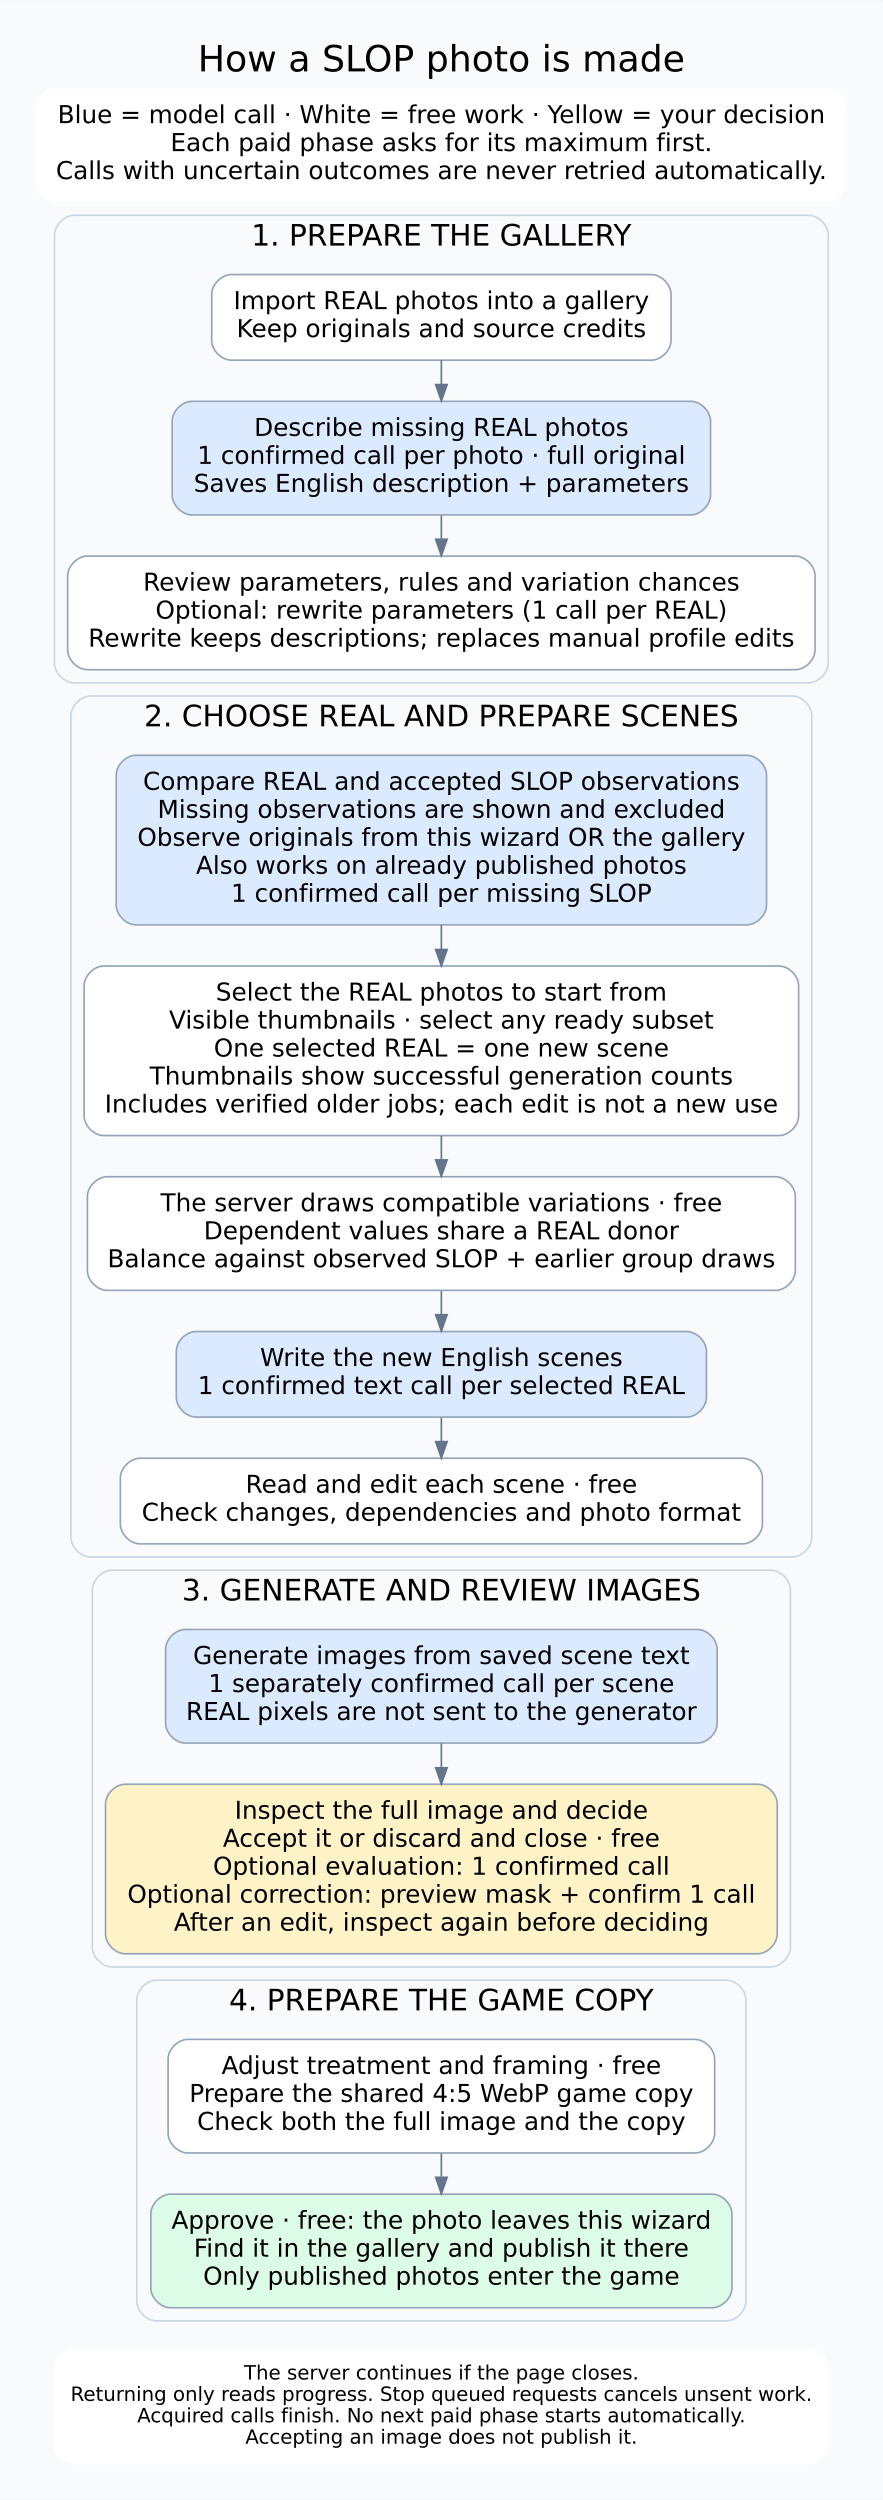
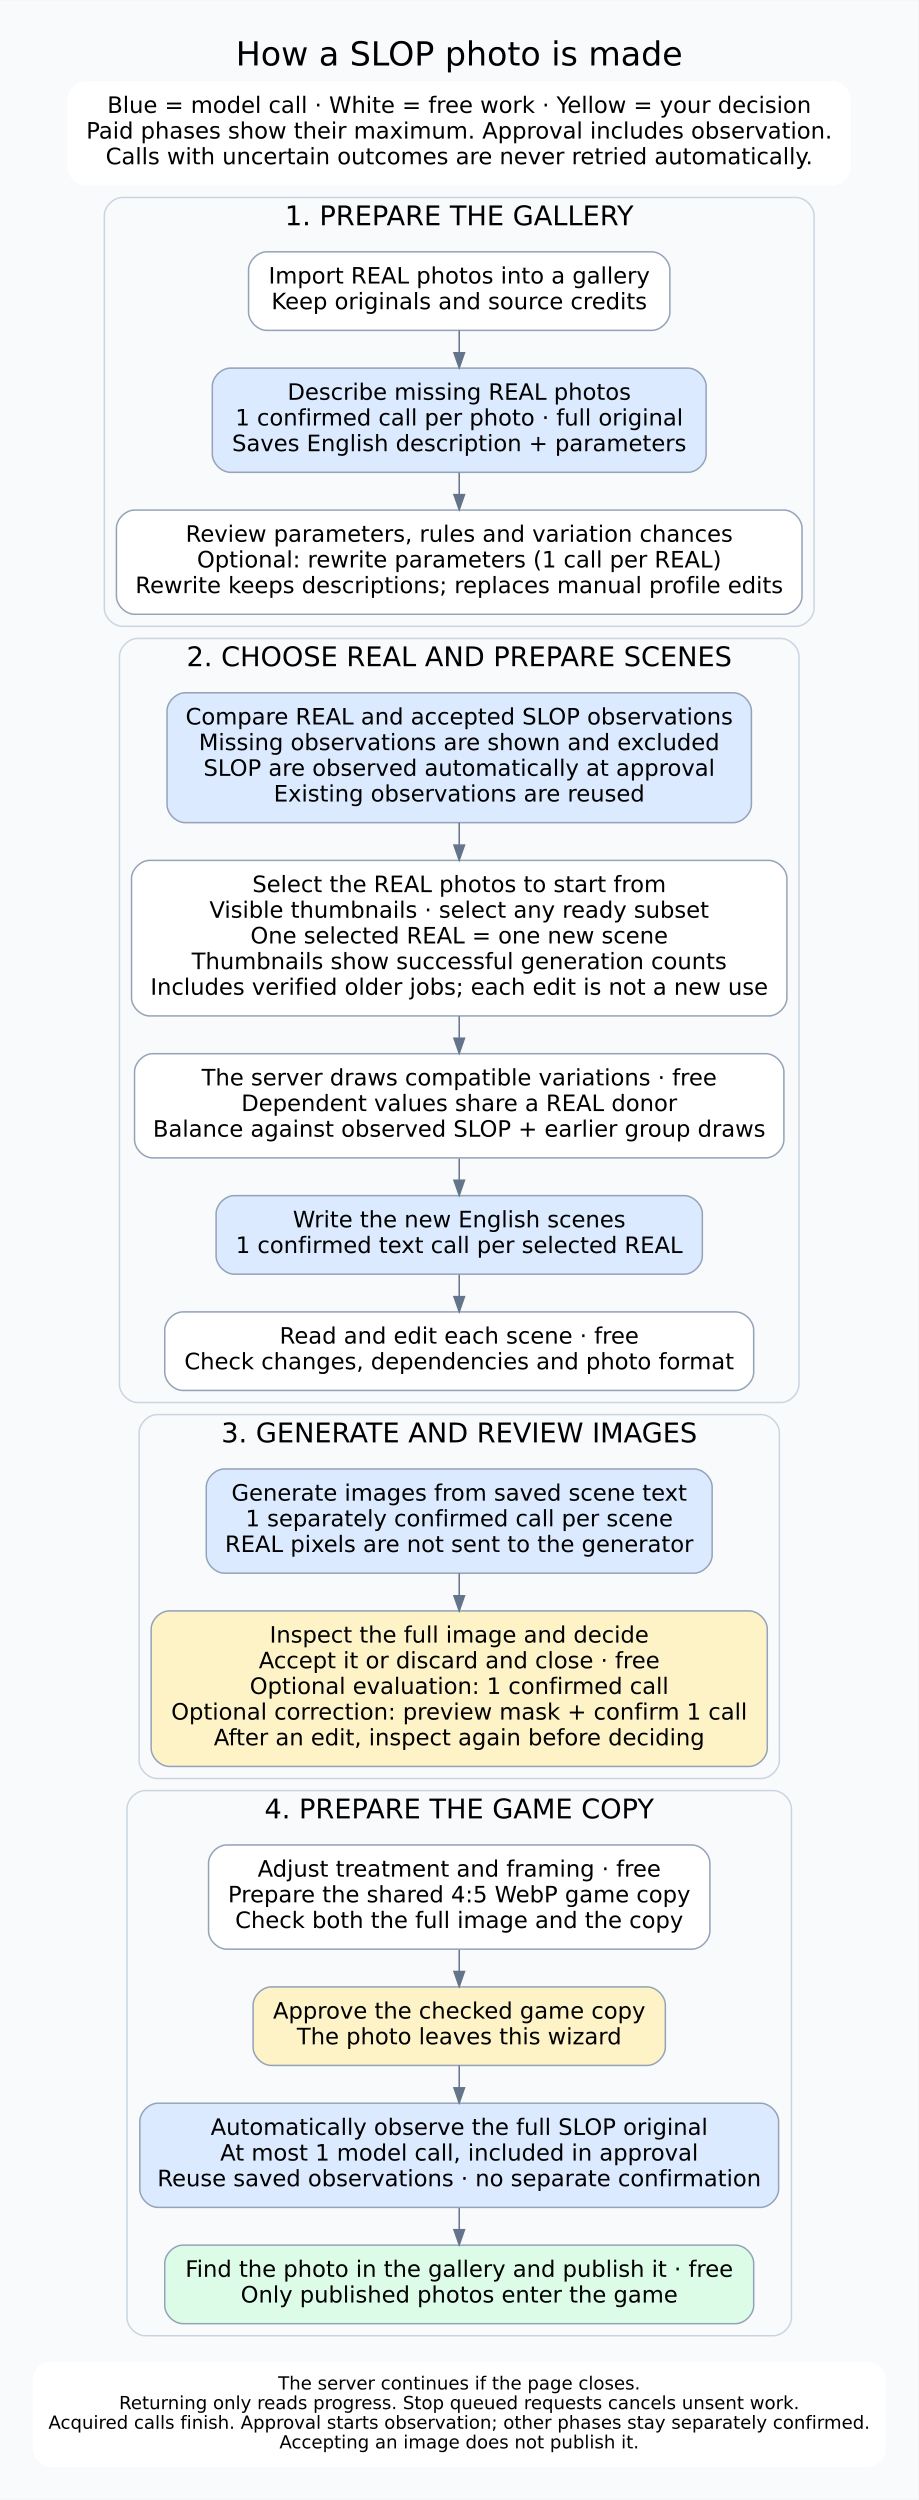
- <svg xmlns="http://www.w3.org/2000/svg" role="img" aria-label="How a SLOP photo is made" width="536pt" height="1518pt" viewBox="0.00 0.00 536.20 1518.20">
-   <g id="graph0" class="graph" transform="scale(1 1) rotate(0) translate(21.6 1496.6)">
-     <polygon fill="#f8fafc" stroke="transparent" points="-21.6,21.6 -21.6,-1496.6 514.6,-1496.6 514.6,21.6 -21.6,21.6" />
-     <text text-anchor="middle" x="246.5" y="-1453.4" font-family="DejaVu Sans" font-size="22.00">How a SLOP photo is made</text>
+ <svg xmlns="http://www.w3.org/2000/svg" role="img" aria-label="How a SLOP photo is made" width="608pt" height="1655pt" viewBox="0.00 0.00 608.20 1655.20">
+   <g id="graph0" class="graph" transform="scale(1 1) rotate(0) translate(21.6 1633.6)">
+     <polygon fill="#f8fafc" stroke="transparent" points="-21.6,21.6 -21.6,-1633.6 586.6,-1633.6 586.6,21.6 -21.6,21.6" />
+     <text text-anchor="middle" x="282.5" y="-1590.4" font-family="DejaVu Sans" font-size="22.00">How a SLOP photo is made</text>
    <g id="clust1" class="cluster">
-       <path fill="#f8fafc" stroke="#cbd5e1" d="M23.5,-1082C23.5,-1082 469.5,-1082 469.5,-1082 475.5,-1082 481.5,-1088 481.5,-1094 481.5,-1094 481.5,-1354 481.5,-1354 481.5,-1360 475.5,-1366 469.5,-1366 469.5,-1366 23.5,-1366 23.5,-1366 17.5,-1366 11.5,-1360 11.5,-1354 11.5,-1354 11.5,-1094 11.5,-1094 11.5,-1088 17.5,-1082 23.5,-1082" />
-       <text text-anchor="middle" x="246.5" y="-1347.6" font-family="DejaVu Sans" font-size="18.00">1. PREPARE THE GALLERY</text>
+       <path fill="#f8fafc" stroke="#cbd5e1" d="M59.5,-1219C59.5,-1219 505.5,-1219 505.5,-1219 511.5,-1219 517.5,-1225 517.5,-1231 517.5,-1231 517.5,-1491 517.5,-1491 517.5,-1497 511.5,-1503 505.5,-1503 505.5,-1503 59.5,-1503 59.5,-1503 53.5,-1503 47.5,-1497 47.5,-1491 47.5,-1491 47.5,-1231 47.5,-1231 47.5,-1225 53.5,-1219 59.5,-1219" />
+       <text text-anchor="middle" x="282.5" y="-1484.6" font-family="DejaVu Sans" font-size="18.00">1. PREPARE THE GALLERY</text>
    </g>
    <g id="clust2" class="cluster">
-       <path fill="#f8fafc" stroke="#cbd5e1" d="M33.5,-551C33.5,-551 459.5,-551 459.5,-551 465.5,-551 471.5,-557 471.5,-563 471.5,-563 471.5,-1062 471.5,-1062 471.5,-1068 465.5,-1074 459.5,-1074 459.5,-1074 33.5,-1074 33.5,-1074 27.5,-1074 21.5,-1068 21.5,-1062 21.5,-1062 21.5,-563 21.5,-563 21.5,-557 27.5,-551 33.5,-551" />
-       <text text-anchor="middle" x="246.5" y="-1055.6" font-family="DejaVu Sans" font-size="18.00">2. CHOOSE REAL AND PREPARE SCENES</text>
+       <path fill="#f8fafc" stroke="#cbd5e1" d="M69.5,-705C69.5,-705 495.5,-705 495.5,-705 501.5,-705 507.5,-711 507.5,-717 507.5,-717 507.5,-1199 507.5,-1199 507.5,-1205 501.5,-1211 495.5,-1211 495.5,-1211 69.5,-1211 69.5,-1211 63.5,-1211 57.5,-1205 57.5,-1199 57.5,-1199 57.5,-717 57.5,-717 57.5,-711 63.5,-705 69.5,-705" />
+       <text text-anchor="middle" x="282.5" y="-1192.6" font-family="DejaVu Sans" font-size="18.00">2. CHOOSE REAL AND PREPARE SCENES</text>
    </g>
    <g id="clust3" class="cluster">
-       <path fill="#f8fafc" stroke="#cbd5e1" d="M46.5,-302C46.5,-302 446.5,-302 446.5,-302 452.5,-302 458.5,-308 458.5,-314 458.5,-314 458.5,-531 458.5,-531 458.5,-537 452.5,-543 446.5,-543 446.5,-543 46.5,-543 46.5,-543 40.5,-543 34.5,-537 34.5,-531 34.5,-531 34.5,-314 34.5,-314 34.5,-308 40.5,-302 46.5,-302" />
-       <text text-anchor="middle" x="246.5" y="-524.6" font-family="DejaVu Sans" font-size="18.00">3. GENERATE AND REVIEW IMAGES</text>
+       <path fill="#f8fafc" stroke="#cbd5e1" d="M82.5,-456C82.5,-456 482.5,-456 482.5,-456 488.5,-456 494.5,-462 494.5,-468 494.5,-468 494.5,-685 494.5,-685 494.5,-691 488.5,-697 482.5,-697 482.5,-697 82.5,-697 82.5,-697 76.5,-697 70.5,-691 70.5,-685 70.5,-685 70.5,-468 70.5,-468 70.5,-462 76.5,-456 82.5,-456" />
+       <text text-anchor="middle" x="282.5" y="-678.6" font-family="DejaVu Sans" font-size="18.00">3. GENERATE AND REVIEW IMAGES</text>
    </g>
    <g id="clust4" class="cluster">
-       <path fill="#f8fafc" stroke="#cbd5e1" d="M73.5,-87C73.5,-87 419.5,-87 419.5,-87 425.5,-87 431.5,-93 431.5,-99 431.5,-99 431.5,-282 431.5,-282 431.5,-288 425.5,-294 419.5,-294 419.5,-294 73.5,-294 73.5,-294 67.5,-294 61.5,-288 61.5,-282 61.5,-282 61.5,-99 61.5,-99 61.5,-93 67.5,-87 73.5,-87" />
-       <text text-anchor="middle" x="246.5" y="-275.6" font-family="DejaVu Sans" font-size="18.00">4. PREPARE THE GAME COPY</text>
+       <path fill="#f8fafc" stroke="#cbd5e1" d="M74.5,-87C74.5,-87 490.5,-87 490.5,-87 496.5,-87 502.5,-93 502.5,-99 502.5,-99 502.5,-436 502.5,-436 502.5,-442 496.5,-448 490.5,-448 490.5,-448 74.5,-448 74.5,-448 68.5,-448 62.5,-442 62.5,-436 62.5,-436 62.5,-99 62.5,-99 62.5,-93 68.5,-87 74.5,-87" />
+       <text text-anchor="middle" x="282.5" y="-429.6" font-family="DejaVu Sans" font-size="18.00">4. PREPARE THE GAME COPY</text>
    </g>
    <g id="node1" class="node">
-       <path fill="white" stroke="transparent" d="M481,-1443C481,-1443 12,-1443 12,-1443 6,-1443 0,-1437 0,-1431 0,-1431 0,-1386 0,-1386 0,-1380 6,-1374 12,-1374 12,-1374 481,-1374 481,-1374 487,-1374 493,-1380 493,-1386 493,-1386 493,-1431 493,-1431 493,-1437 487,-1443 481,-1443" />
-       <text text-anchor="middle" x="246.5" y="-1422" font-family="DejaVu Sans" font-size="15.00">Blue = model call · White = free work · Yellow = your decision</text>
-       <text text-anchor="middle" x="246.5" y="-1405" font-family="DejaVu Sans" font-size="15.00">Each paid phase asks for its maximum first.</text>
-       <text text-anchor="middle" x="246.5" y="-1388" font-family="DejaVu Sans" font-size="15.00">Calls with uncertain outcomes are never retried automatically.</text>
+       <path fill="white" stroke="transparent" d="M530,-1580C530,-1580 35,-1580 35,-1580 29,-1580 23,-1574 23,-1568 23,-1568 23,-1523 23,-1523 23,-1517 29,-1511 35,-1511 35,-1511 530,-1511 530,-1511 536,-1511 542,-1517 542,-1523 542,-1523 542,-1568 542,-1568 542,-1574 536,-1580 530,-1580" />
+       <text text-anchor="middle" x="282.5" y="-1559" font-family="DejaVu Sans" font-size="15.00">Blue = model call · White = free work · Yellow = your decision</text>
+       <text text-anchor="middle" x="282.5" y="-1542" font-family="DejaVu Sans" font-size="15.00">Paid phases show their maximum. Approval includes observation.</text>
+       <text text-anchor="middle" x="282.5" y="-1525" font-family="DejaVu Sans" font-size="15.00">Calls with uncertain outcomes are never retried automatically.</text>
    </g>
    <g id="node2" class="node">
-       <path fill="white" stroke="#94a3b8" d="M374,-1330C374,-1330 119,-1330 119,-1330 113,-1330 107,-1324 107,-1318 107,-1318 107,-1290 107,-1290 107,-1284 113,-1278 119,-1278 119,-1278 374,-1278 374,-1278 380,-1278 386,-1284 386,-1290 386,-1290 386,-1318 386,-1318 386,-1324 380,-1330 374,-1330" />
-       <text text-anchor="middle" x="246.5" y="-1309" font-family="DejaVu Sans" font-size="15.00">Import REAL photos into a gallery</text>
-       <text text-anchor="middle" x="246.5" y="-1292" font-family="DejaVu Sans" font-size="15.00">Keep originals and source credits</text>
+       <path fill="white" stroke="#94a3b8" d="M410,-1467C410,-1467 155,-1467 155,-1467 149,-1467 143,-1461 143,-1455 143,-1455 143,-1427 143,-1427 143,-1421 149,-1415 155,-1415 155,-1415 410,-1415 410,-1415 416,-1415 422,-1421 422,-1427 422,-1427 422,-1455 422,-1455 422,-1461 416,-1467 410,-1467" />
+       <text text-anchor="middle" x="282.5" y="-1446" font-family="DejaVu Sans" font-size="15.00">Import REAL photos into a gallery</text>
+       <text text-anchor="middle" x="282.5" y="-1429" font-family="DejaVu Sans" font-size="15.00">Keep originals and source credits</text>
    </g>
    <g id="node3" class="node">
-       <path fill="#dbeafe" stroke="#94a3b8" d="M398,-1253C398,-1253 95,-1253 95,-1253 89,-1253 83,-1247 83,-1241 83,-1241 83,-1196 83,-1196 83,-1190 89,-1184 95,-1184 95,-1184 398,-1184 398,-1184 404,-1184 410,-1190 410,-1196 410,-1196 410,-1241 410,-1241 410,-1247 404,-1253 398,-1253" />
-       <text text-anchor="middle" x="246.5" y="-1232" font-family="DejaVu Sans" font-size="15.00">Describe missing REAL photos</text>
-       <text text-anchor="middle" x="246.5" y="-1215" font-family="DejaVu Sans" font-size="15.00">1 confirmed call per photo · full original</text>
-       <text text-anchor="middle" x="246.5" y="-1198" font-family="DejaVu Sans" font-size="15.00">Saves English description + parameters</text>
+       <path fill="#dbeafe" stroke="#94a3b8" d="M434,-1390C434,-1390 131,-1390 131,-1390 125,-1390 119,-1384 119,-1378 119,-1378 119,-1333 119,-1333 119,-1327 125,-1321 131,-1321 131,-1321 434,-1321 434,-1321 440,-1321 446,-1327 446,-1333 446,-1333 446,-1378 446,-1378 446,-1384 440,-1390 434,-1390" />
+       <text text-anchor="middle" x="282.5" y="-1369" font-family="DejaVu Sans" font-size="15.00">Describe missing REAL photos</text>
+       <text text-anchor="middle" x="282.5" y="-1352" font-family="DejaVu Sans" font-size="15.00">1 confirmed call per photo · full original</text>
+       <text text-anchor="middle" x="282.5" y="-1335" font-family="DejaVu Sans" font-size="15.00">Saves English description + parameters</text>
    </g>
    <g id="edge1" class="edge">
-       <path fill="none" stroke="#64748b" d="M246.5,-1277.95C246.5,-1273.33 246.5,-1268.38 246.5,-1263.39" />
-       <polygon fill="#64748b" stroke="#64748b" points="250,-1263.19 246.5,-1253.19 243,-1263.19 250,-1263.19" />
+       <path fill="none" stroke="#64748b" d="M282.5,-1414.95C282.5,-1410.33 282.5,-1405.38 282.5,-1400.39" />
+       <polygon fill="#64748b" stroke="#64748b" points="286,-1400.19 282.5,-1390.19 279,-1400.19 286,-1400.19" />
    </g>
    <g id="node4" class="node">
-       <path fill="white" stroke="#94a3b8" d="M461.5,-1159C461.5,-1159 31.5,-1159 31.5,-1159 25.5,-1159 19.5,-1153 19.5,-1147 19.5,-1147 19.5,-1102 19.5,-1102 19.5,-1096 25.5,-1090 31.5,-1090 31.5,-1090 461.5,-1090 461.5,-1090 467.5,-1090 473.5,-1096 473.5,-1102 473.5,-1102 473.5,-1147 473.5,-1147 473.5,-1153 467.5,-1159 461.5,-1159" />
-       <text text-anchor="middle" x="246.5" y="-1138" font-family="DejaVu Sans" font-size="15.00">Review parameters, rules and variation chances</text>
-       <text text-anchor="middle" x="246.5" y="-1121" font-family="DejaVu Sans" font-size="15.00">Optional: rewrite parameters (1 call per REAL)</text>
-       <text text-anchor="middle" x="246.5" y="-1104" font-family="DejaVu Sans" font-size="15.00">Rewrite keeps descriptions; replaces manual profile edits</text>
+       <path fill="white" stroke="#94a3b8" d="M497.5,-1296C497.5,-1296 67.5,-1296 67.5,-1296 61.5,-1296 55.5,-1290 55.5,-1284 55.5,-1284 55.5,-1239 55.5,-1239 55.5,-1233 61.5,-1227 67.5,-1227 67.5,-1227 497.5,-1227 497.5,-1227 503.5,-1227 509.5,-1233 509.5,-1239 509.5,-1239 509.5,-1284 509.5,-1284 509.5,-1290 503.5,-1296 497.5,-1296" />
+       <text text-anchor="middle" x="282.5" y="-1275" font-family="DejaVu Sans" font-size="15.00">Review parameters, rules and variation chances</text>
+       <text text-anchor="middle" x="282.5" y="-1258" font-family="DejaVu Sans" font-size="15.00">Optional: rewrite parameters (1 call per REAL)</text>
+       <text text-anchor="middle" x="282.5" y="-1241" font-family="DejaVu Sans" font-size="15.00">Rewrite keeps descriptions; replaces manual profile edits</text>
    </g>
    <g id="edge2" class="edge">
-       <path fill="none" stroke="#64748b" d="M246.5,-1183.76C246.5,-1179.14 246.5,-1174.34 246.5,-1169.56" />
-       <polygon fill="#64748b" stroke="#64748b" points="250,-1169.23 246.5,-1159.23 243,-1169.23 250,-1169.23" />
+       <path fill="none" stroke="#64748b" d="M282.5,-1320.76C282.5,-1316.14 282.5,-1311.34 282.5,-1306.56" />
+       <polygon fill="#64748b" stroke="#64748b" points="286,-1306.23 282.5,-1296.23 279,-1306.23 286,-1306.23" />
    </g>
    <g id="node6" class="node">
-       <path fill="#dbeafe" stroke="#94a3b8" d="M432,-1038C432,-1038 61,-1038 61,-1038 55,-1038 49,-1032 49,-1026 49,-1026 49,-947 49,-947 49,-941 55,-935 61,-935 61,-935 432,-935 432,-935 438,-935 444,-941 444,-947 444,-947 444,-1026 444,-1026 444,-1032 438,-1038 432,-1038" />
-       <text text-anchor="middle" x="246.5" y="-1017" font-family="DejaVu Sans" font-size="15.00">Compare REAL and accepted SLOP observations</text>
-       <text text-anchor="middle" x="246.5" y="-1000" font-family="DejaVu Sans" font-size="15.00">Missing observations are shown and excluded</text>
-       <text text-anchor="middle" x="246.5" y="-983" font-family="DejaVu Sans" font-size="15.00">Observe originals from this wizard OR the gallery</text>
-       <text text-anchor="middle" x="246.5" y="-966" font-family="DejaVu Sans" font-size="15.00">Also works on already published photos</text>
-       <text text-anchor="middle" x="246.5" y="-949" font-family="DejaVu Sans" font-size="15.00">1 confirmed call per missing SLOP</text>
+       <path fill="#dbeafe" stroke="#94a3b8" d="M464,-1175C464,-1175 101,-1175 101,-1175 95,-1175 89,-1169 89,-1163 89,-1163 89,-1101 89,-1101 89,-1095 95,-1089 101,-1089 101,-1089 464,-1089 464,-1089 470,-1089 476,-1095 476,-1101 476,-1101 476,-1163 476,-1163 476,-1169 470,-1175 464,-1175" />
+       <text text-anchor="middle" x="282.5" y="-1154" font-family="DejaVu Sans" font-size="15.00">Compare REAL and accepted SLOP observations</text>
+       <text text-anchor="middle" x="282.5" y="-1137" font-family="DejaVu Sans" font-size="15.00">Missing observations are shown and excluded</text>
+       <text text-anchor="middle" x="282.5" y="-1120" font-family="DejaVu Sans" font-size="15.00">SLOP are observed automatically at approval</text>
+       <text text-anchor="middle" x="282.5" y="-1103" font-family="DejaVu Sans" font-size="15.00">Existing observations are reused</text>
    </g>
    <g id="node5" class="node">
-       <path fill="white" stroke="#94a3b8" d="M451.5,-910C451.5,-910 41.5,-910 41.5,-910 35.5,-910 29.5,-904 29.5,-898 29.5,-898 29.5,-819 29.5,-819 29.5,-813 35.5,-807 41.5,-807 41.5,-807 451.5,-807 451.5,-807 457.5,-807 463.5,-813 463.5,-819 463.5,-819 463.5,-898 463.5,-898 463.5,-904 457.5,-910 451.5,-910" />
-       <text text-anchor="middle" x="246.5" y="-889" font-family="DejaVu Sans" font-size="15.00">Select the REAL photos to start from</text>
-       <text text-anchor="middle" x="246.5" y="-872" font-family="DejaVu Sans" font-size="15.00">Visible thumbnails · select any ready subset</text>
-       <text text-anchor="middle" x="246.5" y="-855" font-family="DejaVu Sans" font-size="15.00">One selected REAL = one new scene</text>
-       <text text-anchor="middle" x="246.5" y="-838" font-family="DejaVu Sans" font-size="15.00">Thumbnails show successful generation counts</text>
-       <text text-anchor="middle" x="246.5" y="-821" font-family="DejaVu Sans" font-size="15.00">Includes verified older jobs; each edit is not a new use</text>
+       <path fill="white" stroke="#94a3b8" d="M487.5,-1064C487.5,-1064 77.5,-1064 77.5,-1064 71.5,-1064 65.5,-1058 65.5,-1052 65.5,-1052 65.5,-973 65.5,-973 65.5,-967 71.5,-961 77.5,-961 77.5,-961 487.5,-961 487.5,-961 493.5,-961 499.5,-967 499.5,-973 499.5,-973 499.5,-1052 499.5,-1052 499.5,-1058 493.5,-1064 487.5,-1064" />
+       <text text-anchor="middle" x="282.5" y="-1043" font-family="DejaVu Sans" font-size="15.00">Select the REAL photos to start from</text>
+       <text text-anchor="middle" x="282.5" y="-1026" font-family="DejaVu Sans" font-size="15.00">Visible thumbnails · select any ready subset</text>
+       <text text-anchor="middle" x="282.5" y="-1009" font-family="DejaVu Sans" font-size="15.00">One selected REAL = one new scene</text>
+       <text text-anchor="middle" x="282.5" y="-992" font-family="DejaVu Sans" font-size="15.00">Thumbnails show successful generation counts</text>
+       <text text-anchor="middle" x="282.5" y="-975" font-family="DejaVu Sans" font-size="15.00">Includes verified older jobs; each edit is not a new use</text>
    </g>
    <g id="node7" class="node">
-       <path fill="white" stroke="#94a3b8" d="M449.5,-782C449.5,-782 43.5,-782 43.5,-782 37.5,-782 31.5,-776 31.5,-770 31.5,-770 31.5,-725 31.5,-725 31.5,-719 37.5,-713 43.5,-713 43.5,-713 449.5,-713 449.5,-713 455.5,-713 461.5,-719 461.5,-725 461.5,-725 461.5,-770 461.5,-770 461.5,-776 455.5,-782 449.5,-782" />
-       <text text-anchor="middle" x="246.5" y="-761" font-family="DejaVu Sans" font-size="15.00">The server draws compatible variations · free</text>
-       <text text-anchor="middle" x="246.5" y="-744" font-family="DejaVu Sans" font-size="15.00">Dependent values share a REAL donor</text>
-       <text text-anchor="middle" x="246.5" y="-727" font-family="DejaVu Sans" font-size="15.00">Balance against observed SLOP + earlier group draws</text>
+       <path fill="white" stroke="#94a3b8" d="M485.5,-936C485.5,-936 79.5,-936 79.5,-936 73.5,-936 67.5,-930 67.5,-924 67.5,-924 67.5,-879 67.5,-879 67.5,-873 73.5,-867 79.5,-867 79.5,-867 485.5,-867 485.5,-867 491.5,-867 497.5,-873 497.5,-879 497.5,-879 497.5,-924 497.5,-924 497.5,-930 491.5,-936 485.5,-936" />
+       <text text-anchor="middle" x="282.5" y="-915" font-family="DejaVu Sans" font-size="15.00">The server draws compatible variations · free</text>
+       <text text-anchor="middle" x="282.5" y="-898" font-family="DejaVu Sans" font-size="15.00">Dependent values share a REAL donor</text>
+       <text text-anchor="middle" x="282.5" y="-881" font-family="DejaVu Sans" font-size="15.00">Balance against observed SLOP + earlier group draws</text>
    </g>
    <g id="edge4" class="edge">
-       <path fill="none" stroke="#64748b" d="M246.5,-806.83C246.5,-802.01 246.5,-797.15 246.5,-792.4" />
-       <polygon fill="#64748b" stroke="#64748b" points="250,-792.24 246.5,-782.24 243,-792.24 250,-792.24" />
+       <path fill="none" stroke="#64748b" d="M282.5,-960.83C282.5,-956.01 282.5,-951.15 282.5,-946.4" />
+       <polygon fill="#64748b" stroke="#64748b" points="286,-946.24 282.5,-936.24 279,-946.24 286,-946.24" />
    </g>
    <g id="edge3" class="edge">
-       <path fill="none" stroke="#64748b" d="M246.5,-934.98C246.5,-930.1 246.5,-925.12 246.5,-920.15" />
-       <polygon fill="#64748b" stroke="#64748b" points="250,-920.03 246.5,-910.03 243,-920.03 250,-920.03" />
+       <path fill="none" stroke="#64748b" d="M282.5,-1088.91C282.5,-1084.14 282.5,-1079.21 282.5,-1074.26" />
+       <polygon fill="#64748b" stroke="#64748b" points="286,-1074.12 282.5,-1064.12 279,-1074.12 286,-1074.12" />
    </g>
    <g id="node8" class="node">
-       <path fill="#dbeafe" stroke="#94a3b8" d="M395.5,-688C395.5,-688 97.5,-688 97.5,-688 91.5,-688 85.5,-682 85.5,-676 85.5,-676 85.5,-648 85.5,-648 85.5,-642 91.5,-636 97.5,-636 97.5,-636 395.5,-636 395.5,-636 401.5,-636 407.5,-642 407.5,-648 407.5,-648 407.5,-676 407.5,-676 407.5,-682 401.5,-688 395.5,-688" />
-       <text text-anchor="middle" x="246.5" y="-667" font-family="DejaVu Sans" font-size="15.00">Write the new English scenes</text>
-       <text text-anchor="middle" x="246.5" y="-650" font-family="DejaVu Sans" font-size="15.00">1 confirmed text call per selected REAL</text>
+       <path fill="#dbeafe" stroke="#94a3b8" d="M431.5,-842C431.5,-842 133.5,-842 133.5,-842 127.5,-842 121.5,-836 121.5,-830 121.5,-830 121.5,-802 121.5,-802 121.5,-796 127.5,-790 133.5,-790 133.5,-790 431.5,-790 431.5,-790 437.5,-790 443.5,-796 443.5,-802 443.5,-802 443.5,-830 443.5,-830 443.5,-836 437.5,-842 431.5,-842" />
+       <text text-anchor="middle" x="282.5" y="-821" font-family="DejaVu Sans" font-size="15.00">Write the new English scenes</text>
+       <text text-anchor="middle" x="282.5" y="-804" font-family="DejaVu Sans" font-size="15.00">1 confirmed text call per selected REAL</text>
    </g>
    <g id="edge5" class="edge">
-       <path fill="none" stroke="#64748b" d="M246.5,-712.54C246.5,-707.84 246.5,-703 246.5,-698.28" />
-       <polygon fill="#64748b" stroke="#64748b" points="250,-698.22 246.5,-688.22 243,-698.22 250,-698.22" />
+       <path fill="none" stroke="#64748b" d="M282.5,-866.54C282.5,-861.84 282.5,-857 282.5,-852.28" />
+       <polygon fill="#64748b" stroke="#64748b" points="286,-852.22 282.5,-842.22 279,-852.22 286,-852.22" />
    </g>
    <g id="node9" class="node">
-       <path fill="white" stroke="#94a3b8" d="M429.5,-611C429.5,-611 63.5,-611 63.5,-611 57.5,-611 51.5,-605 51.5,-599 51.5,-599 51.5,-571 51.5,-571 51.5,-565 57.5,-559 63.5,-559 63.5,-559 429.5,-559 429.5,-559 435.5,-559 441.5,-565 441.5,-571 441.5,-571 441.5,-599 441.5,-599 441.5,-605 435.5,-611 429.5,-611" />
-       <text text-anchor="middle" x="246.5" y="-590" font-family="DejaVu Sans" font-size="15.00">Read and edit each scene · free</text>
-       <text text-anchor="middle" x="246.5" y="-573" font-family="DejaVu Sans" font-size="15.00">Check changes, dependencies and photo format</text>
+       <path fill="white" stroke="#94a3b8" d="M465.5,-765C465.5,-765 99.5,-765 99.5,-765 93.5,-765 87.5,-759 87.5,-753 87.5,-753 87.5,-725 87.5,-725 87.5,-719 93.5,-713 99.5,-713 99.5,-713 465.5,-713 465.5,-713 471.5,-713 477.5,-719 477.5,-725 477.5,-725 477.5,-753 477.5,-753 477.5,-759 471.5,-765 465.5,-765" />
+       <text text-anchor="middle" x="282.5" y="-744" font-family="DejaVu Sans" font-size="15.00">Read and edit each scene · free</text>
+       <text text-anchor="middle" x="282.5" y="-727" font-family="DejaVu Sans" font-size="15.00">Check changes, dependencies and photo format</text>
    </g>
    <g id="edge6" class="edge">
-       <path fill="none" stroke="#64748b" d="M246.5,-635.61C246.5,-631.04 246.5,-626.2 246.5,-621.41" />
-       <polygon fill="#64748b" stroke="#64748b" points="250,-621.11 246.5,-611.11 243,-621.11 250,-621.11" />
+       <path fill="none" stroke="#64748b" d="M282.5,-789.61C282.5,-785.04 282.5,-780.2 282.5,-775.41" />
+       <polygon fill="#64748b" stroke="#64748b" points="286,-775.11 282.5,-765.11 279,-775.11 286,-775.11" />
    </g>
    <g id="node10" class="node">
-       <path fill="#dbeafe" stroke="#94a3b8" d="M402,-507C402,-507 91,-507 91,-507 85,-507 79,-501 79,-495 79,-495 79,-450 79,-450 79,-444 85,-438 91,-438 91,-438 402,-438 402,-438 408,-438 414,-444 414,-450 414,-450 414,-495 414,-495 414,-501 408,-507 402,-507" />
-       <text text-anchor="middle" x="246.5" y="-486" font-family="DejaVu Sans" font-size="15.00">Generate images from saved scene text</text>
-       <text text-anchor="middle" x="246.5" y="-469" font-family="DejaVu Sans" font-size="15.00">1 separately confirmed call per scene</text>
-       <text text-anchor="middle" x="246.5" y="-452" font-family="DejaVu Sans" font-size="15.00">REAL pixels are not sent to the generator</text>
+       <path fill="#dbeafe" stroke="#94a3b8" d="M438,-661C438,-661 127,-661 127,-661 121,-661 115,-655 115,-649 115,-649 115,-604 115,-604 115,-598 121,-592 127,-592 127,-592 438,-592 438,-592 444,-592 450,-598 450,-604 450,-604 450,-649 450,-649 450,-655 444,-661 438,-661" />
+       <text text-anchor="middle" x="282.5" y="-640" font-family="DejaVu Sans" font-size="15.00">Generate images from saved scene text</text>
+       <text text-anchor="middle" x="282.5" y="-623" font-family="DejaVu Sans" font-size="15.00">1 separately confirmed call per scene</text>
+       <text text-anchor="middle" x="282.5" y="-606" font-family="DejaVu Sans" font-size="15.00">REAL pixels are not sent to the generator</text>
    </g>
    <g id="node11" class="node">
-       <path fill="#fef3c7" stroke="#94a3b8" d="M438.5,-413C438.5,-413 54.5,-413 54.5,-413 48.5,-413 42.5,-407 42.5,-401 42.5,-401 42.5,-322 42.5,-322 42.5,-316 48.5,-310 54.5,-310 54.5,-310 438.5,-310 438.5,-310 444.5,-310 450.5,-316 450.5,-322 450.5,-322 450.5,-401 450.5,-401 450.5,-407 444.5,-413 438.5,-413" />
-       <text text-anchor="middle" x="246.5" y="-392" font-family="DejaVu Sans" font-size="15.00">Inspect the full image and decide</text>
-       <text text-anchor="middle" x="246.5" y="-375" font-family="DejaVu Sans" font-size="15.00">Accept it or discard and close · free</text>
-       <text text-anchor="middle" x="246.5" y="-358" font-family="DejaVu Sans" font-size="15.00">Optional evaluation: 1 confirmed call</text>
-       <text text-anchor="middle" x="246.5" y="-341" font-family="DejaVu Sans" font-size="15.00">Optional correction: preview mask + confirm 1 call</text>
-       <text text-anchor="middle" x="246.5" y="-324" font-family="DejaVu Sans" font-size="15.00">After an edit, inspect again before deciding</text>
+       <path fill="#fef3c7" stroke="#94a3b8" d="M474.5,-567C474.5,-567 90.5,-567 90.5,-567 84.5,-567 78.5,-561 78.5,-555 78.5,-555 78.5,-476 78.5,-476 78.5,-470 84.5,-464 90.5,-464 90.5,-464 474.5,-464 474.5,-464 480.5,-464 486.5,-470 486.5,-476 486.5,-476 486.5,-555 486.5,-555 486.5,-561 480.5,-567 474.5,-567" />
+       <text text-anchor="middle" x="282.5" y="-546" font-family="DejaVu Sans" font-size="15.00">Inspect the full image and decide</text>
+       <text text-anchor="middle" x="282.5" y="-529" font-family="DejaVu Sans" font-size="15.00">Accept it or discard and close · free</text>
+       <text text-anchor="middle" x="282.5" y="-512" font-family="DejaVu Sans" font-size="15.00">Optional evaluation: 1 confirmed call</text>
+       <text text-anchor="middle" x="282.5" y="-495" font-family="DejaVu Sans" font-size="15.00">Optional correction: preview mask + confirm 1 call</text>
+       <text text-anchor="middle" x="282.5" y="-478" font-family="DejaVu Sans" font-size="15.00">After an edit, inspect again before deciding</text>
    </g>
    <g id="edge7" class="edge">
-       <path fill="none" stroke="#64748b" d="M246.5,-437.91C246.5,-433.23 246.5,-428.31 246.5,-423.31" />
-       <polygon fill="#64748b" stroke="#64748b" points="250,-423.02 246.5,-413.02 243,-423.02 250,-423.02" />
+       <path fill="none" stroke="#64748b" d="M282.5,-591.91C282.5,-587.23 282.5,-582.31 282.5,-577.31" />
+       <polygon fill="#64748b" stroke="#64748b" points="286,-577.02 282.5,-567.02 279,-577.02 286,-577.02" />
    </g>
    <g id="node12" class="node">
-       <path fill="white" stroke="#94a3b8" d="M400.5,-258C400.5,-258 92.5,-258 92.5,-258 86.5,-258 80.5,-252 80.5,-246 80.5,-246 80.5,-201 80.5,-201 80.5,-195 86.5,-189 92.5,-189 92.5,-189 400.5,-189 400.5,-189 406.5,-189 412.5,-195 412.5,-201 412.5,-201 412.5,-246 412.5,-246 412.5,-252 406.5,-258 400.5,-258" />
-       <text text-anchor="middle" x="246.5" y="-237" font-family="DejaVu Sans" font-size="15.00">Adjust treatment and framing · free</text>
-       <text text-anchor="middle" x="246.5" y="-220" font-family="DejaVu Sans" font-size="15.00">Prepare the shared 4:5 WebP game copy</text>
-       <text text-anchor="middle" x="246.5" y="-203" font-family="DejaVu Sans" font-size="15.00">Check both the full image and the copy</text>
+       <path fill="white" stroke="#94a3b8" d="M436.5,-412C436.5,-412 128.5,-412 128.5,-412 122.5,-412 116.5,-406 116.5,-400 116.5,-400 116.5,-355 116.5,-355 116.5,-349 122.5,-343 128.5,-343 128.5,-343 436.5,-343 436.5,-343 442.5,-343 448.5,-349 448.5,-355 448.5,-355 448.5,-400 448.5,-400 448.5,-406 442.5,-412 436.5,-412" />
+       <text text-anchor="middle" x="282.5" y="-391" font-family="DejaVu Sans" font-size="15.00">Adjust treatment and framing · free</text>
+       <text text-anchor="middle" x="282.5" y="-374" font-family="DejaVu Sans" font-size="15.00">Prepare the shared 4:5 WebP game copy</text>
+       <text text-anchor="middle" x="282.5" y="-357" font-family="DejaVu Sans" font-size="15.00">Check both the full image and the copy</text>
    </g>
    <g id="node13" class="node">
-       <path fill="#dcfce7" stroke="#94a3b8" d="M411,-164C411,-164 82,-164 82,-164 76,-164 70,-158 70,-152 70,-152 70,-107 70,-107 70,-101 76,-95 82,-95 82,-95 411,-95 411,-95 417,-95 423,-101 423,-107 423,-107 423,-152 423,-152 423,-158 417,-164 411,-164" />
-       <text text-anchor="middle" x="246.5" y="-143" font-family="DejaVu Sans" font-size="15.00">Approve · free: the photo leaves this wizard</text>
-       <text text-anchor="middle" x="246.5" y="-126" font-family="DejaVu Sans" font-size="15.00">Find it in the gallery and publish it there</text>
-       <text text-anchor="middle" x="246.5" y="-109" font-family="DejaVu Sans" font-size="15.00">Only published photos enter the game</text>
+       <path fill="#fef3c7" stroke="#94a3b8" d="M407,-318C407,-318 158,-318 158,-318 152,-318 146,-312 146,-306 146,-306 146,-278 146,-278 146,-272 152,-266 158,-266 158,-266 407,-266 407,-266 413,-266 419,-272 419,-278 419,-278 419,-306 419,-306 419,-312 413,-318 407,-318" />
+       <text text-anchor="middle" x="282.5" y="-297" font-family="DejaVu Sans" font-size="15.00">Approve the checked game copy</text>
+       <text text-anchor="middle" x="282.5" y="-280" font-family="DejaVu Sans" font-size="15.00">The photo leaves this wizard</text>
    </g>
    <g id="edge8" class="edge">
-       <path fill="none" stroke="#64748b" d="M246.5,-188.76C246.5,-184.14 246.5,-179.34 246.5,-174.56" />
-       <polygon fill="#64748b" stroke="#64748b" points="250,-174.23 246.5,-164.23 243,-174.23 250,-174.23" />
+       <path fill="none" stroke="#64748b" d="M282.5,-342.54C282.5,-337.84 282.5,-333 282.5,-328.28" />
+       <polygon fill="#64748b" stroke="#64748b" points="286,-328.22 282.5,-318.22 279,-328.22 286,-328.22" />
    </g>
    <g id="node14" class="node">
-       <path fill="white" stroke="transparent" d="M470,-70C470,-70 23,-70 23,-70 17,-70 11,-64 11,-58 11,-58 11,-12 11,-12 11,-6 17,0 23,0 23,0 470,0 470,0 476,0 482,-6 482,-12 482,-12 482,-58 482,-58 482,-64 476,-70 470,-70" />
-       <text text-anchor="middle" x="246.5" y="-51.4" font-family="DejaVu Sans" font-size="12.00">The server continues if the page closes.</text>
-       <text text-anchor="middle" x="246.5" y="-38.4" font-family="DejaVu Sans" font-size="12.00">Returning only reads progress. Stop queued requests cancels unsent work.</text>
-       <text text-anchor="middle" x="246.5" y="-25.4" font-family="DejaVu Sans" font-size="12.00">Acquired calls finish. No next paid phase starts automatically.</text>
-       <text text-anchor="middle" x="246.5" y="-12.4" font-family="DejaVu Sans" font-size="12.00">Accepting an image does not publish it.</text>
+       <path fill="#dbeafe" stroke="#94a3b8" d="M482,-241C482,-241 83,-241 83,-241 77,-241 71,-235 71,-229 71,-229 71,-184 71,-184 71,-178 77,-172 83,-172 83,-172 482,-172 482,-172 488,-172 494,-178 494,-184 494,-184 494,-229 494,-229 494,-235 488,-241 482,-241" />
+       <text text-anchor="middle" x="282.5" y="-220" font-family="DejaVu Sans" font-size="15.00">Automatically observe the full SLOP original</text>
+       <text text-anchor="middle" x="282.5" y="-203" font-family="DejaVu Sans" font-size="15.00">At most 1 model call, included in approval</text>
+       <text text-anchor="middle" x="282.5" y="-186" font-family="DejaVu Sans" font-size="15.00">Reuse saved observations · no separate confirmation</text>
+     </g>
+     <g id="edge9" class="edge">
+       <path fill="none" stroke="#64748b" d="M282.5,-265.95C282.5,-261.33 282.5,-256.38 282.5,-251.39" />
+       <polygon fill="#64748b" stroke="#64748b" points="286,-251.19 282.5,-241.19 279,-251.19 286,-251.19" />
+     </g>
+     <g id="node15" class="node">
+       <path fill="#dcfce7" stroke="#94a3b8" d="M465.5,-147C465.5,-147 99.5,-147 99.5,-147 93.5,-147 87.5,-141 87.5,-135 87.5,-135 87.5,-107 87.5,-107 87.5,-101 93.5,-95 99.5,-95 99.5,-95 465.5,-95 465.5,-95 471.5,-95 477.5,-101 477.5,-107 477.5,-107 477.5,-135 477.5,-135 477.5,-141 471.5,-147 465.5,-147" />
+       <text text-anchor="middle" x="282.5" y="-126" font-family="DejaVu Sans" font-size="15.00">Find the photo in the gallery and publish it · free</text>
+       <text text-anchor="middle" x="282.5" y="-109" font-family="DejaVu Sans" font-size="15.00">Only published photos enter the game</text>
+     </g>
+     <g id="edge10" class="edge">
+       <path fill="none" stroke="#64748b" d="M282.5,-171.54C282.5,-166.84 282.5,-162 282.5,-157.28" />
+       <polygon fill="#64748b" stroke="#64748b" points="286,-157.22 282.5,-147.22 279,-157.22 286,-157.22" />
+     </g>
+     <g id="node16" class="node">
+       <path fill="white" stroke="transparent" d="M553,-70C553,-70 12,-70 12,-70 6,-70 0,-64 0,-58 0,-58 0,-12 0,-12 0,-6 6,0 12,0 12,0 553,0 553,0 559,0 565,-6 565,-12 565,-12 565,-58 565,-58 565,-64 559,-70 553,-70" />
+       <text text-anchor="middle" x="282.5" y="-51.4" font-family="DejaVu Sans" font-size="12.00">The server continues if the page closes.</text>
+       <text text-anchor="middle" x="282.5" y="-38.4" font-family="DejaVu Sans" font-size="12.00">Returning only reads progress. Stop queued requests cancels unsent work.</text>
+       <text text-anchor="middle" x="282.5" y="-25.4" font-family="DejaVu Sans" font-size="12.00">Acquired calls finish. Approval starts observation; other phases stay separately confirmed.</text>
+       <text text-anchor="middle" x="282.5" y="-12.4" font-family="DejaVu Sans" font-size="12.00">Accepting an image does not publish it.</text>
    </g>
  </g>
</svg>
